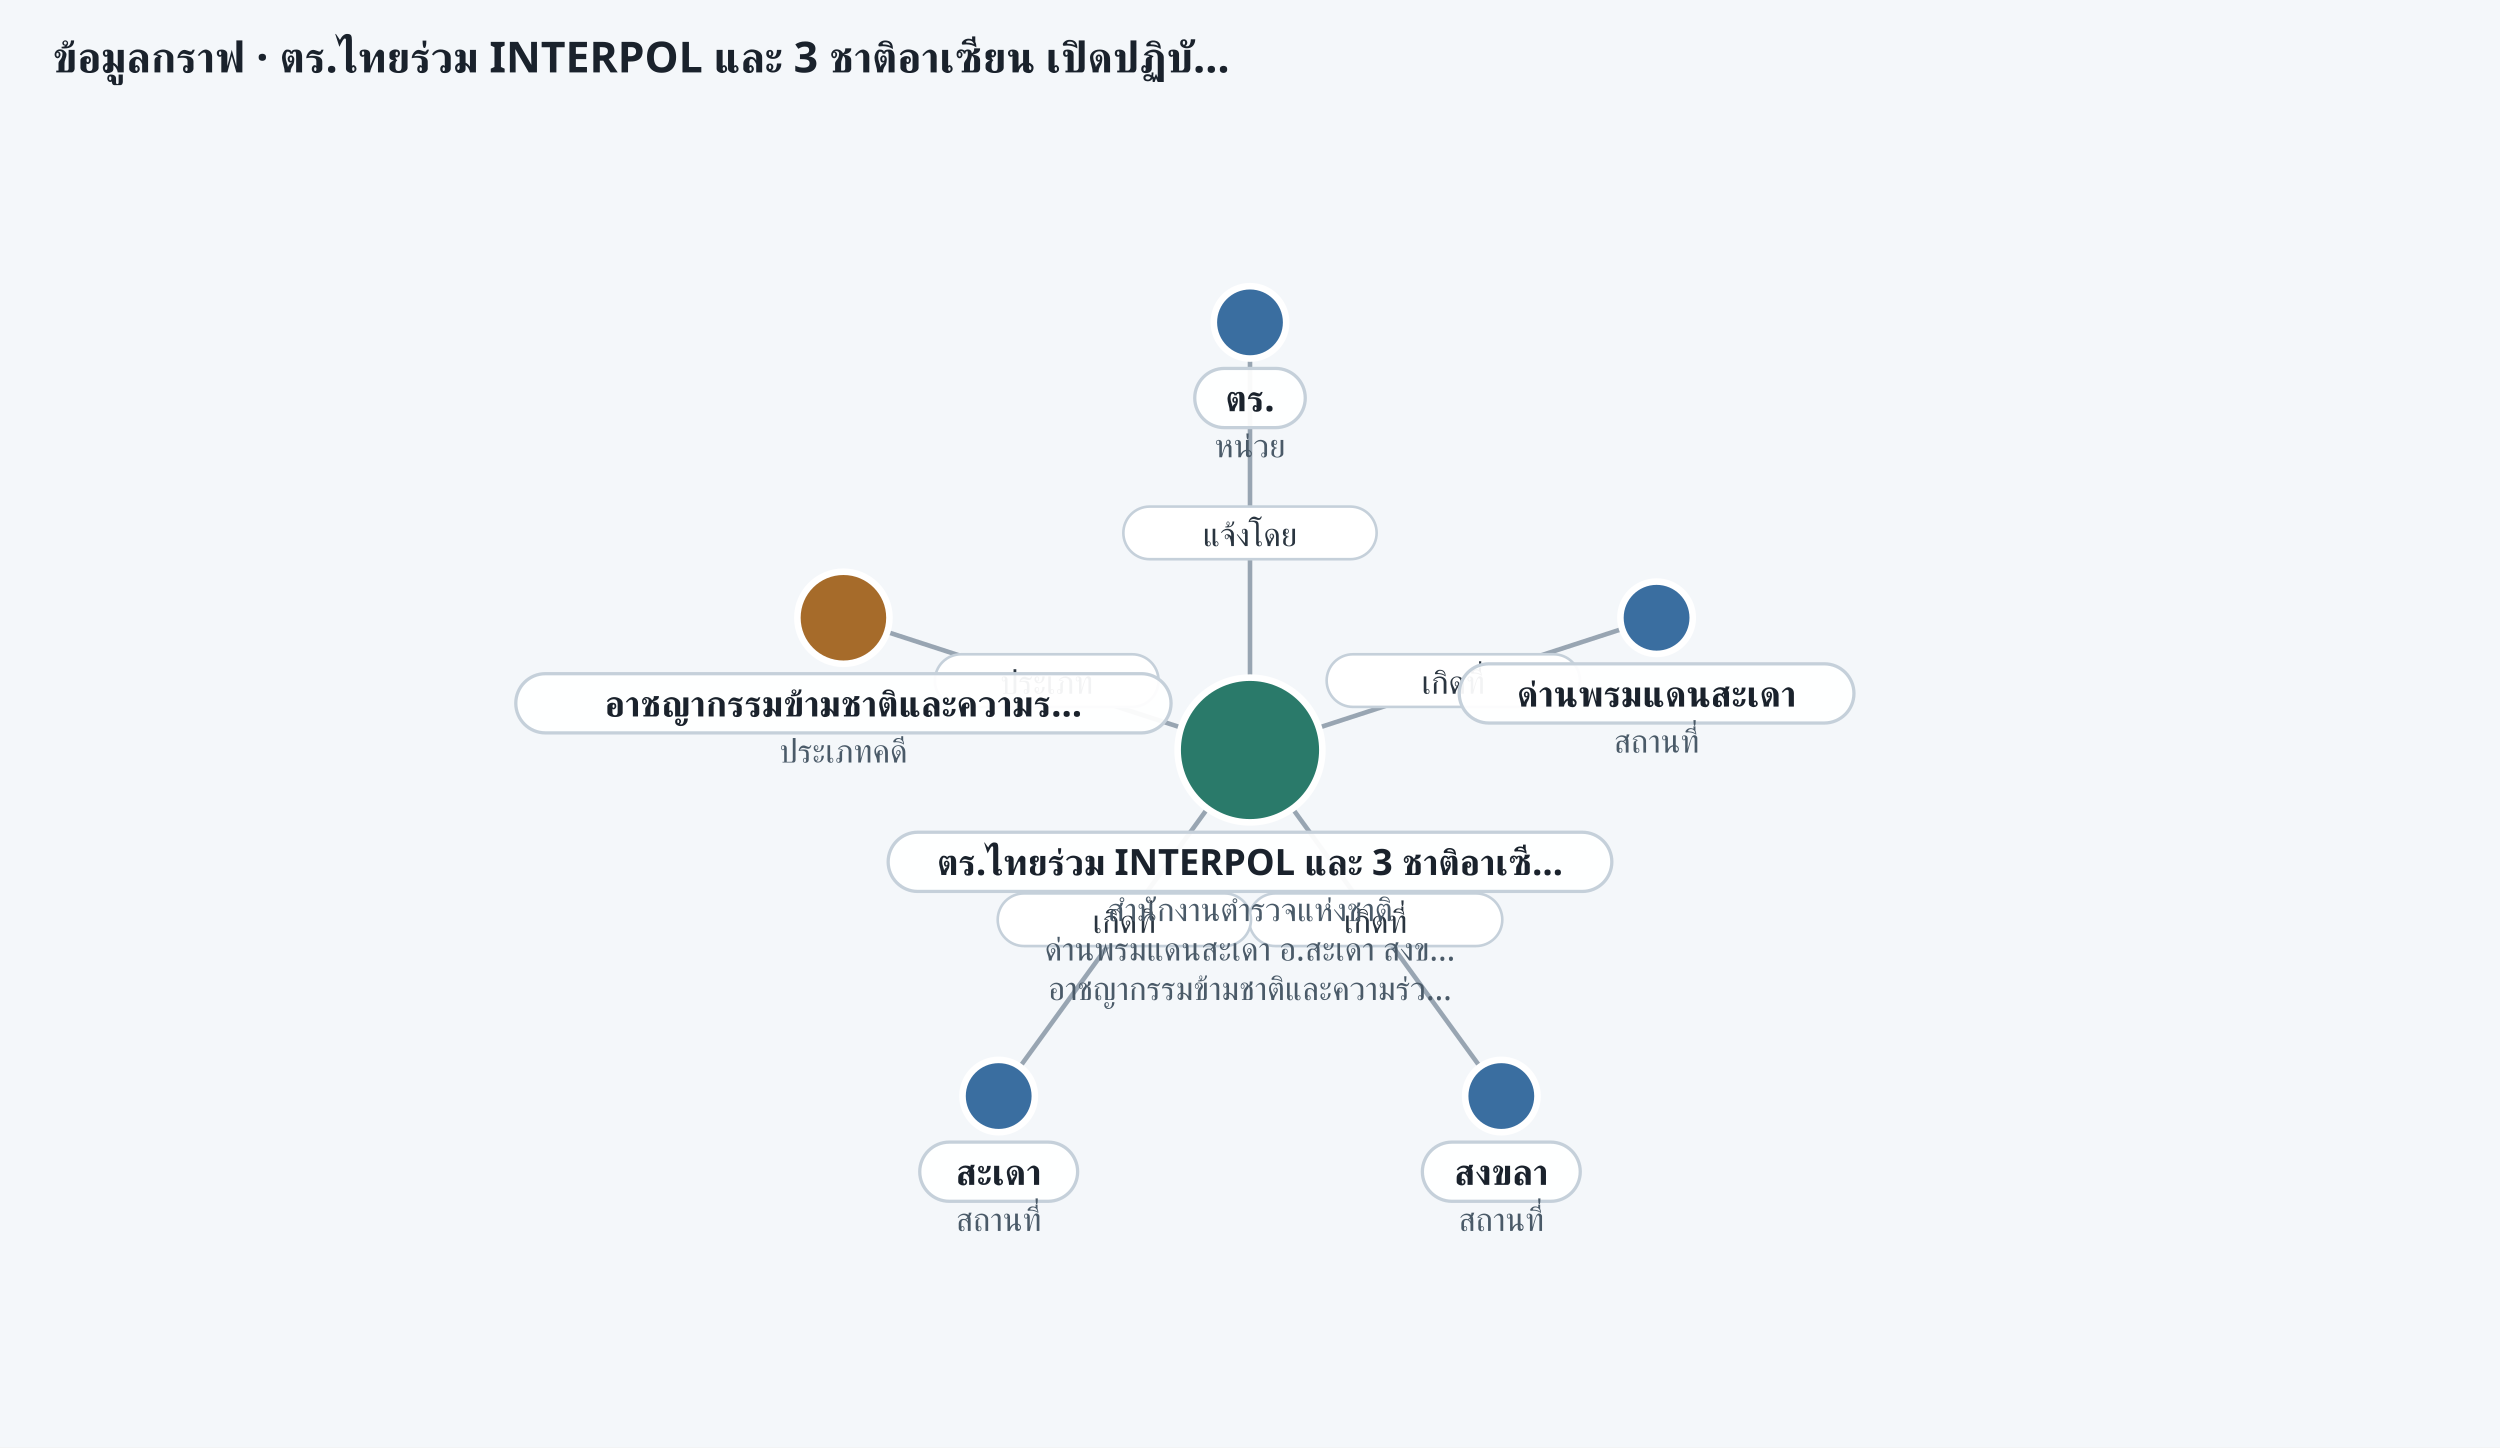
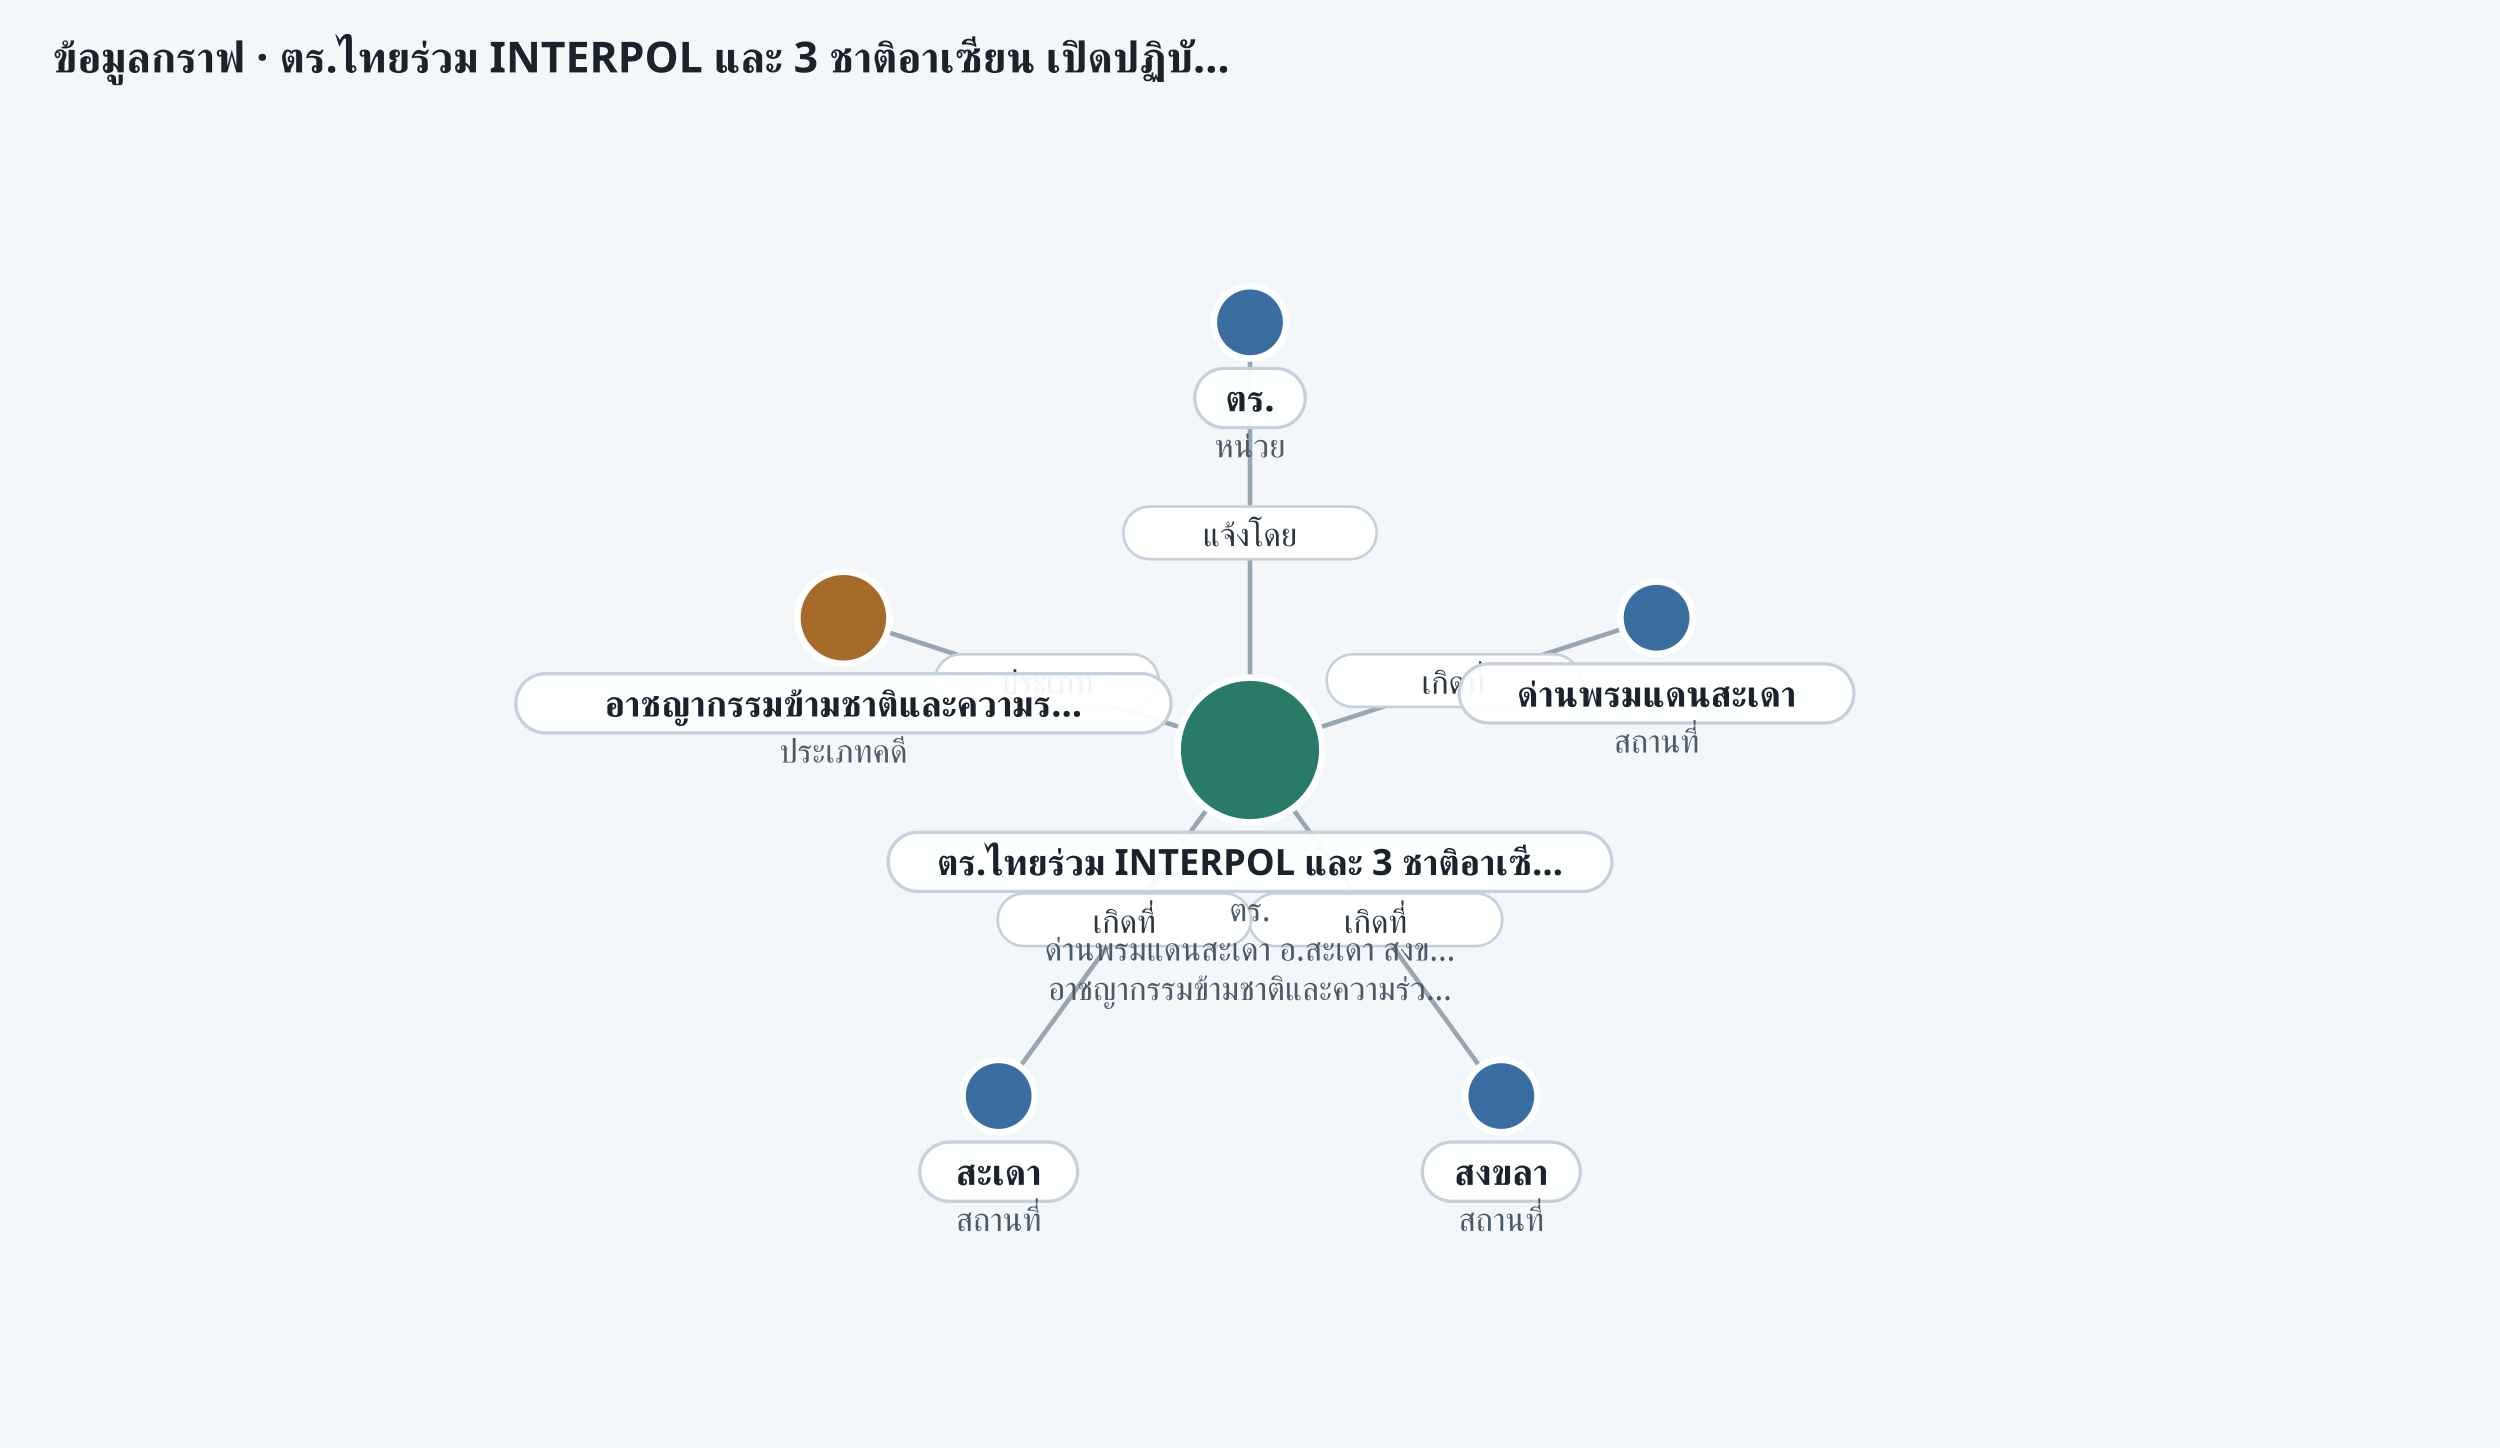
<svg xmlns="http://www.w3.org/2000/svg" width="760" height="440" viewBox="0 0 760 440" role="img" aria-label="ego graph 20261104-transnat-01">
  <rect width="100%" height="100%" fill="#f4f7fa" />
  <text x="16" y="22" font-size="13" font-weight="700" fill="#1a222c" font-family="Sarabun, Anuphan, sans-serif">ข้อมูลกราฟ · ตร.ไทยร่วม INTERPOL และ 3 ชาติอาเซียน เปิดปฏิบั…</text>
  <line x1="380.0" y1="228.0" x2="380.0" y2="98.0" stroke="#7a8a9a" stroke-width="1.4" opacity="0.75" />
  <rect x="341.5" y="154.0" width="77.0" height="16" rx="8" fill="#fff" stroke="#c5d0da" stroke-width="0.8" />
  <text x="380.0" y="166.0" text-anchor="middle" font-size="10" fill="#2a3540" font-family="Sarabun, Anuphan, sans-serif">แจ้งโดย</text>
  <line x1="380.0" y1="228.0" x2="503.6" y2="187.8" stroke="#7a8a9a" stroke-width="1.4" opacity="0.75" />
  <rect x="403.3" y="198.9" width="77.0" height="16" rx="8" fill="#fff" stroke="#c5d0da" stroke-width="0.8" />
  <text x="441.8" y="210.9" text-anchor="middle" font-size="10" fill="#2a3540" font-family="Sarabun, Anuphan, sans-serif">เกิดที่</text>
  <line x1="380.0" y1="228.0" x2="456.4" y2="333.2" stroke="#7a8a9a" stroke-width="1.4" opacity="0.75" />
  <rect x="379.7" y="271.6" width="77.0" height="16" rx="8" fill="#fff" stroke="#c5d0da" stroke-width="0.8" />
  <text x="418.2" y="283.6" text-anchor="middle" font-size="10" fill="#2a3540" font-family="Sarabun, Anuphan, sans-serif">เกิดที่</text>
  <line x1="380.0" y1="228.0" x2="303.6" y2="333.2" stroke="#7a8a9a" stroke-width="1.4" opacity="0.75" />
  <rect x="303.3" y="271.6" width="77.0" height="16" rx="8" fill="#fff" stroke="#c5d0da" stroke-width="0.8" />
  <text x="341.8" y="283.6" text-anchor="middle" font-size="10" fill="#2a3540" font-family="Sarabun, Anuphan, sans-serif">เกิดที่</text>
  <line x1="380.0" y1="228.0" x2="256.4" y2="187.8" stroke="#7a8a9a" stroke-width="1.4" opacity="0.75" />
  <rect x="284.2" y="198.9" width="68.0" height="16" rx="8" fill="#fff" stroke="#c5d0da" stroke-width="0.8" />
  <text x="318.2" y="210.9" text-anchor="middle" font-size="10" fill="#2a3540" font-family="Sarabun, Anuphan, sans-serif">ประเภท</text>
  <circle cx="380.0" cy="228.0" r="22" fill="#2a7a6a" stroke="#fff" stroke-width="2" />
  <rect x="270.0" y="253.0" width="220.0" height="18" rx="9" fill="rgba(255,255,255,0.94)" stroke="#c5d0da" />
  <text x="380.0" y="266.0" text-anchor="middle" font-size="11" font-weight="600" fill="#1a222c" font-family="Sarabun, Anuphan, sans-serif">ตร.ไทยร่วม INTERPOL และ 3 ชาติอาเซี…</text>
-   <text x="380.0" y="280.0" text-anchor="middle" font-size="10" fill="#4a5a68" font-family="Sarabun, Anuphan, sans-serif">สำนักงานตำรวจแห่งชาติ</text>
+   <text x="380.0" y="280.0" text-anchor="middle" font-size="10" fill="#4a5a68" font-family="Sarabun, Anuphan, sans-serif">ตร.</text>
  <text x="380.0" y="292.0" text-anchor="middle" font-size="10" fill="#4a5a68" font-family="Sarabun, Anuphan, sans-serif">ด่านพรมแดนสะเดา อ.สะเดา สงข…</text>
  <text x="380.0" y="304.0" text-anchor="middle" font-size="10" fill="#4a5a68" font-family="Sarabun, Anuphan, sans-serif">อาชญากรรมข้ามชาติและความร่ว…</text>
  <circle cx="380.0" cy="98.0" r="11" fill="#3a6ea0" stroke="#fff" stroke-width="2" />
  <rect x="363.2" y="112.0" width="33.6" height="18" rx="9" fill="rgba(255,255,255,0.94)" stroke="#c5d0da" />
  <text x="380.0" y="125.0" text-anchor="middle" font-size="11" font-weight="600" fill="#1a222c" font-family="Sarabun, Anuphan, sans-serif">ตร.</text>
  <text x="380.0" y="139.0" text-anchor="middle" font-size="10" fill="#4a5a68" font-family="Sarabun, Anuphan, sans-serif">หน่วย</text>
  <circle cx="503.6" cy="187.8" r="11" fill="#3a6ea0" stroke="#fff" stroke-width="2" />
  <rect x="443.6" y="201.8" width="120.0" height="18" rx="9" fill="rgba(255,255,255,0.94)" stroke="#c5d0da" />
  <text x="503.6" y="214.8" text-anchor="middle" font-size="11" font-weight="600" fill="#1a222c" font-family="Sarabun, Anuphan, sans-serif">ด่านพรมแดนสะเดา</text>
  <text x="503.6" y="228.8" text-anchor="middle" font-size="10" fill="#4a5a68" font-family="Sarabun, Anuphan, sans-serif">สถานที่</text>
  <circle cx="456.4" cy="333.2" r="11" fill="#3a6ea0" stroke="#fff" stroke-width="2" />
  <rect x="432.4" y="347.2" width="48.0" height="18" rx="9" fill="rgba(255,255,255,0.94)" stroke="#c5d0da" />
  <text x="456.4" y="360.2" text-anchor="middle" font-size="11" font-weight="600" fill="#1a222c" font-family="Sarabun, Anuphan, sans-serif">สงขลา</text>
  <text x="456.4" y="374.2" text-anchor="middle" font-size="10" fill="#4a5a68" font-family="Sarabun, Anuphan, sans-serif">สถานที่</text>
  <circle cx="303.6" cy="333.2" r="11" fill="#3a6ea0" stroke="#fff" stroke-width="2" />
  <rect x="279.6" y="347.2" width="48.0" height="18" rx="9" fill="rgba(255,255,255,0.94)" stroke="#c5d0da" />
  <text x="303.6" y="360.2" text-anchor="middle" font-size="11" font-weight="600" fill="#1a222c" font-family="Sarabun, Anuphan, sans-serif">สะเดา</text>
  <text x="303.6" y="374.2" text-anchor="middle" font-size="10" fill="#4a5a68" font-family="Sarabun, Anuphan, sans-serif">สถานที่</text>
  <circle cx="256.4" cy="187.8" r="14" fill="#a66b2a" stroke="#fff" stroke-width="2" />
  <rect x="156.8" y="204.8" width="199.2" height="18" rx="9" fill="rgba(255,255,255,0.94)" stroke="#c5d0da" />
  <text x="256.4" y="217.8" text-anchor="middle" font-size="11" font-weight="600" fill="#1a222c" font-family="Sarabun, Anuphan, sans-serif">อาชญากรรมข้ามชาติและความร…</text>
  <text x="256.4" y="231.8" text-anchor="middle" font-size="10" fill="#4a5a68" font-family="Sarabun, Anuphan, sans-serif">ประเภทคดี</text>
</svg>
